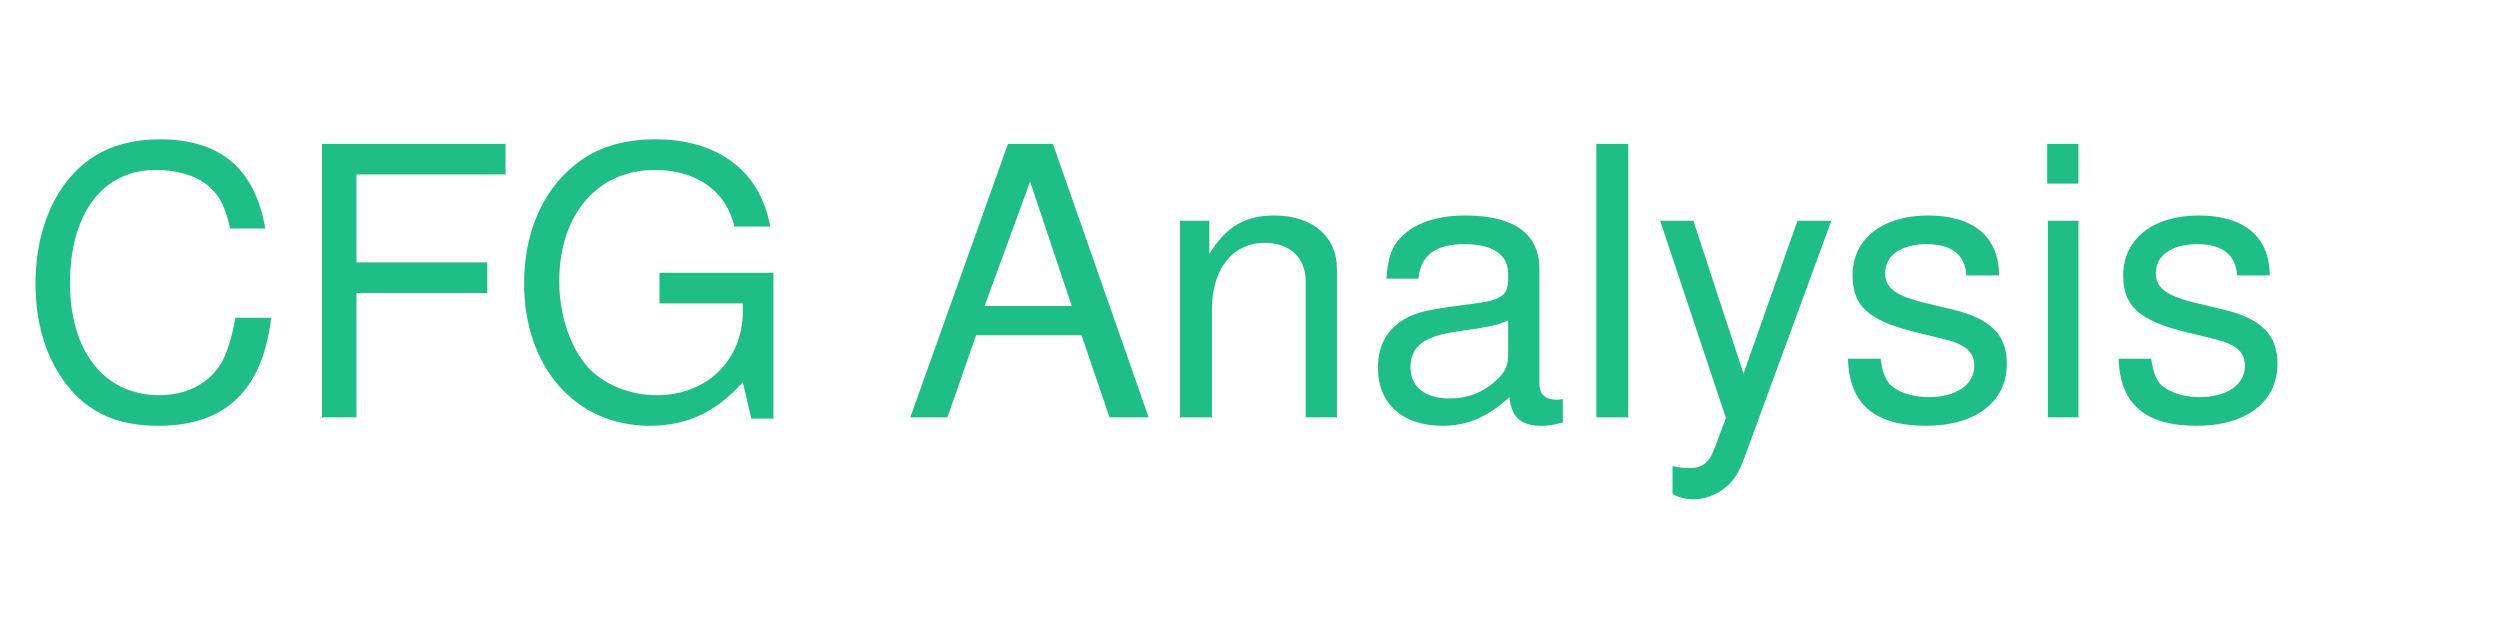
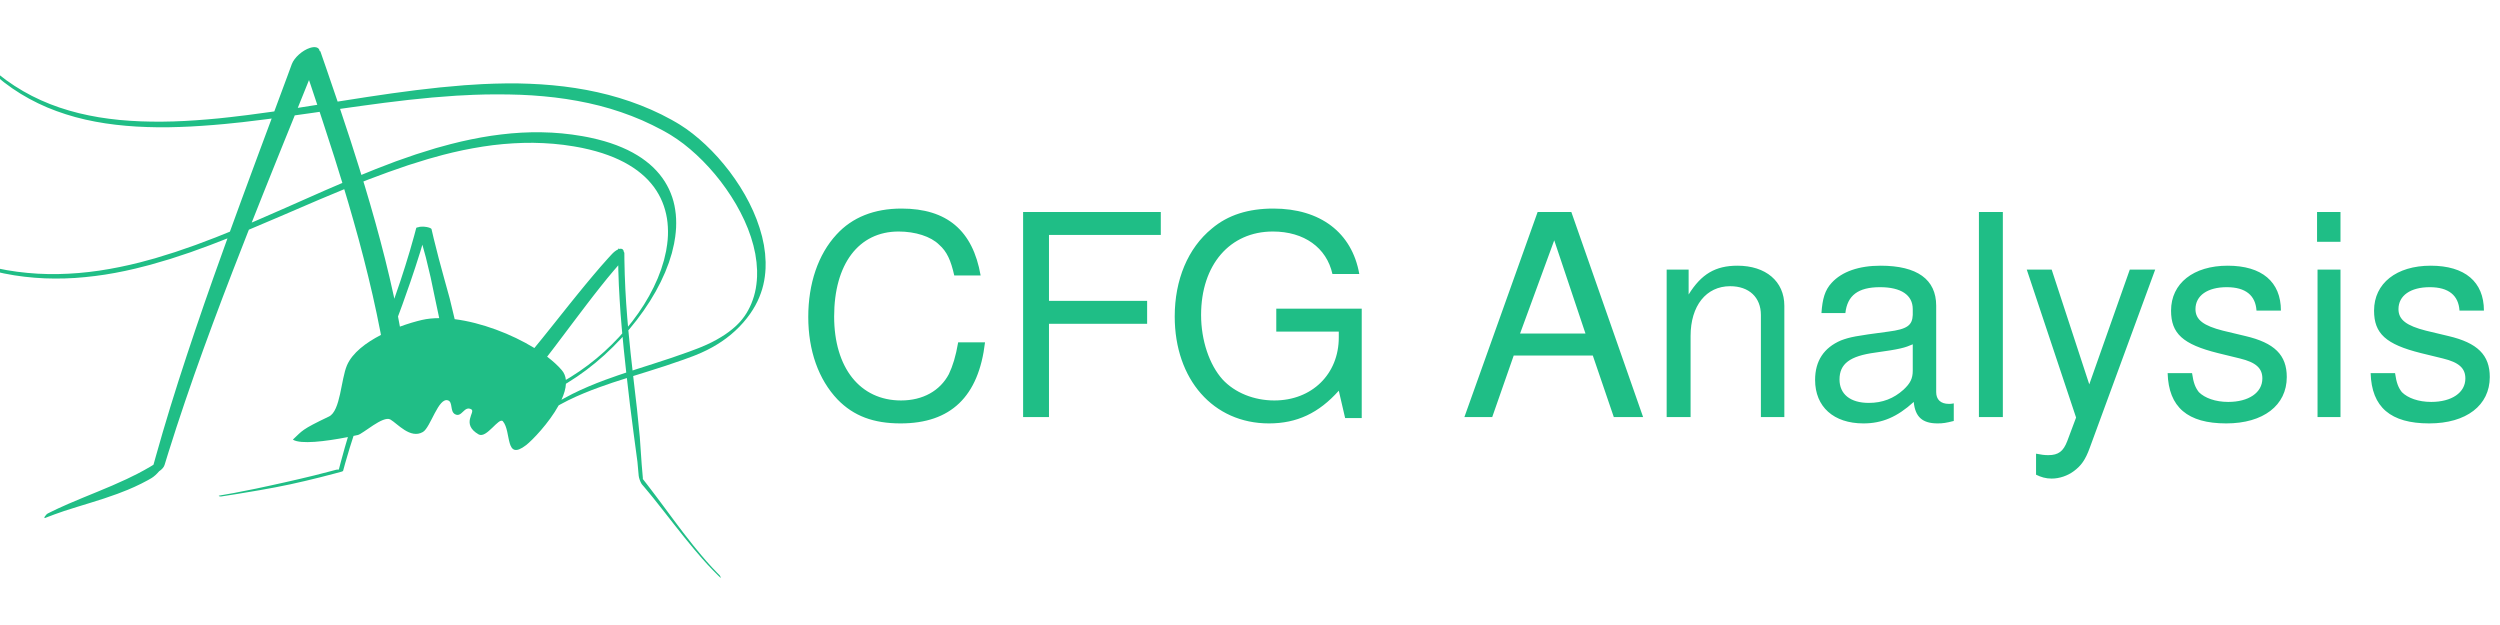
- <svg xmlns="http://www.w3.org/2000/svg" width="100%" height="100%" viewBox="0 0 60 15" version="1.1" xml:space="preserve" style="fill-rule:evenodd;clip-rule:evenodd;stroke-linejoin:round;stroke-miterlimit:2;">
-   <g id="logo-inspee-database">
-     <g>
-       <text x="0.416px" y="10.013px" style="font-family:'Helvetica';font-size:9px;fill:#1fbe86;">CFG Analysis</text>
-     </g>
+ <svg xmlns="http://www.w3.org/2000/svg" version="1.1" x="0" y="0" width="80" height="20" viewBox="0, 0, 80, 20">
+   <g id="Layer_1">
+     <text transform="matrix(1, 0, 0, 1, 53.13, 10.846)">
+       <tspan x="-27.704" y="2.5" font-family="Helvetica" font-size="9" fill="#1FBE86">CFG Analysis</tspan>
+     </text>
+     <path d="M4.912,14.87 L4.977,14.637 L5.207,13.834 L5.451,13.022 L5.708,12.202 L5.976,11.378 L6.253,10.549 L6.537,9.719 L6.828,8.888 L7.273,7.644 L7.279,7.628 L6.723,7.844 L6.086,8.076 L5.447,8.287 L4.808,8.474 L4.328,8.596 L4.008,8.668 L3.687,8.732 L3.365,8.787 L3.044,8.832 L2.722,8.868 L2.4,8.895 L2.077,8.91 L1.754,8.914 L1.43,8.907 L1.106,8.887 L0.781,8.855 L0.456,8.81 L0.131,8.751 L-0.195,8.678 L-0.522,8.59 L-0.849,8.488 L-1.177,8.37 L-1.505,8.235 L-1.834,8.084 L-1.999,8.003 C-2.003,8.001 -1.997,7.988 -1.985,7.975 C-1.974,7.961 -1.961,7.952 -1.957,7.954 L-1.788,8.031 L-1.451,8.173 L-1.115,8.298 L-0.78,8.407 L-0.447,8.501 L-0.113,8.58 L0.219,8.645 L0.551,8.696 L0.881,8.733 L1.211,8.758 L1.541,8.77 L1.869,8.77 L2.197,8.758 L2.525,8.736 L2.852,8.703 L3.178,8.66 L3.504,8.607 L3.829,8.545 L4.153,8.475 L4.477,8.397 L4.963,8.265 L5.608,8.065 L6.252,7.842 L6.895,7.599 L7.357,7.413 L7.723,6.41 L8.024,5.594 L8.323,4.786 L8.62,3.989 L8.693,3.793 L8.496,3.819 L7.751,3.91 L7.198,3.967 L6.833,3.999 L6.47,4.026 L6.111,4.048 L5.755,4.063 L5.402,4.072 L5.052,4.073 L4.707,4.065 L4.366,4.05 L4.029,4.025 L3.696,3.991 L3.369,3.947 L3.046,3.892 L2.728,3.826 L2.415,3.748 L2.108,3.657 L1.807,3.554 L1.511,3.438 L1.222,3.307 L0.939,3.162 L0.662,3.002 L0.393,2.827 L0.13,2.635 L-0.126,2.426 L-0.374,2.201 L-0.615,1.957 L-0.732,1.828 C-0.735,1.825 -0.728,1.812 -0.716,1.799 C-0.704,1.785 -0.692,1.777 -0.689,1.781 L-0.568,1.906 L-0.321,2.142 L-0.067,2.36 L0.195,2.562 L0.463,2.746 L0.739,2.915 L1.021,3.069 L1.309,3.207 L1.603,3.331 L1.904,3.441 L2.21,3.537 L2.522,3.621 L2.84,3.692 L3.162,3.752 L3.49,3.8 L3.822,3.838 L4.159,3.865 L4.501,3.883 L4.847,3.892 L5.196,3.893 L5.55,3.886 L5.907,3.871 L6.268,3.849 L6.632,3.821 L6.999,3.788 L7.368,3.748 L7.928,3.681 L8.682,3.579 L8.778,3.565 L8.912,3.203 L9.199,2.43 L9.339,2.049 C9.419,1.841 9.678,1.61 9.918,1.533 C10.098,1.475 10.216,1.521 10.229,1.635 C10.242,1.633 10.25,1.637 10.253,1.647 L10.448,2.209 L10.804,3.251 L10.984,3.223 L11.759,3.102 L12.535,2.988 L13.311,2.885 L14.085,2.797 L14.856,2.728 L15.431,2.692 L15.812,2.677 L16.191,2.669 L16.568,2.669 L16.941,2.68 L17.311,2.699 L17.679,2.728 L18.044,2.767 L18.406,2.817 L18.764,2.878 L19.119,2.951 L19.471,3.036 L19.818,3.134 L20.161,3.245 L20.5,3.37 L20.835,3.509 L21.165,3.663 L21.489,3.833 L21.65,3.925 L21.753,3.987 L21.96,4.124 L22.167,4.278 L22.373,4.447 L22.577,4.631 L22.778,4.828 L22.974,5.037 L23.163,5.258 L23.346,5.488 L23.519,5.728 L23.683,5.975 L23.836,6.23 L23.976,6.49 L24.102,6.755 L24.213,7.023 L24.308,7.295 L24.386,7.567 L24.445,7.841 L24.483,8.113 L24.5,8.385 L24.498,8.587 L24.489,8.721 L24.474,8.855 L24.453,8.987 L24.425,9.119 L24.39,9.251 L24.347,9.381 L24.297,9.512 L24.239,9.642 L24.171,9.774 L24.093,9.907 L24.003,10.043 L23.901,10.18 L23.786,10.319 L23.66,10.456 L23.526,10.586 L23.387,10.708 L23.244,10.821 L23.097,10.926 L22.944,11.024 L22.785,11.117 L22.619,11.204 L22.445,11.286 L22.263,11.363 L22.167,11.401 C22.167,11.401 22.167,11.401 22.166,11.401 L21.876,11.508 L21.298,11.706 L20.724,11.889 L20.262,12.033 L20.28,12.194 L20.384,13.091 L20.473,13.98 L20.534,14.862 L20.573,15.314 C20.573,15.319 20.569,15.32 20.563,15.319 L20.69,15.481 L20.84,15.677 L20.992,15.878 L21.224,16.188 L21.539,16.613 L21.862,17.042 L22.191,17.462 L22.442,17.767 L22.61,17.963 L22.78,18.151 L22.951,18.331 L23.037,18.418 C23.043,18.424 23.053,18.446 23.059,18.466 C23.064,18.486 23.063,18.496 23.057,18.49 L22.972,18.409 L22.804,18.239 L22.636,18.061 L22.47,17.876 L22.223,17.589 L21.898,17.193 L21.582,16.795 L21.273,16.4 L21.046,16.113 L20.899,15.928 L20.754,15.751 L20.613,15.582 L20.543,15.501 C20.512,15.463 20.47,15.366 20.449,15.283 C20.445,15.264 20.442,15.248 20.44,15.234 C20.44,15.234 20.439,15.233 20.439,15.232 L20.398,14.779 L20.275,13.859 L20.159,12.953 L20.06,12.097 L19.609,12.242 L19.205,12.383 L18.94,12.481 L18.681,12.585 L18.426,12.695 L18.177,12.813 L17.934,12.94 L17.877,12.972 C17.564,13.541 17.028,14.095 16.835,14.244 C16.147,14.774 16.374,13.807 16.092,13.481 C15.966,13.336 15.568,14.046 15.316,13.901 C14.742,13.569 15.227,13.182 15.084,13.1 C14.85,12.964 14.781,13.382 14.556,13.252 C14.397,13.16 14.494,12.872 14.341,12.814 C14.03,12.694 13.78,13.681 13.532,13.824 C13.131,14.056 12.721,13.557 12.492,13.424 C12.26,13.29 11.612,13.885 11.451,13.92 C11.405,13.93 11.359,13.94 11.313,13.949 L11.19,14.335 L11.046,14.823 L10.979,15.068 C10.978,15.072 10.974,15.075 10.967,15.077 C10.964,15.081 10.957,15.085 10.945,15.089 L10.71,15.153 L10.239,15.275 L9.767,15.39 L9.29,15.498 L8.805,15.596 L8.311,15.686 L7.573,15.81 L7.083,15.886 C7.063,15.889 7.031,15.886 7.013,15.879 C6.994,15.871 6.995,15.863 7.015,15.859 L7.485,15.776 L8.183,15.638 L8.643,15.539 L9.109,15.436 L9.58,15.328 L10.052,15.215 L10.522,15.094 L10.757,15.032 C10.778,15.026 10.81,15.024 10.842,15.027 L10.9,14.807 L11.035,14.317 L11.133,13.986 C10.386,14.131 9.631,14.219 9.379,14.073 L9.379,14.06 C9.684,13.778 9.631,13.755 10.526,13.329 C10.898,13.151 10.91,12.137 11.104,11.688 C11.277,11.289 11.713,10.963 12.19,10.718 L12.175,10.633 L12.055,10.04 L11.925,9.446 L11.785,8.854 L11.637,8.262 L11.481,7.671 L11.317,7.082 L11.148,6.495 L11.016,6.054 L10.215,6.388 L8.947,6.933 L7.995,7.337 L7.965,7.349 L7.934,7.426 L7.445,8.68 L7.124,9.518 L6.81,10.355 L6.504,11.19 L6.207,12.022 L5.922,12.848 L5.649,13.666 L5.39,14.477 L5.266,14.879 C5.246,14.948 5.175,15.028 5.093,15.08 C5.017,15.169 4.929,15.25 4.85,15.298 L4.737,15.363 L4.521,15.476 L4.305,15.579 L4.087,15.674 L3.762,15.801 L3.329,15.952 L2.896,16.089 L2.469,16.22 L2.05,16.353 L1.745,16.46 L1.546,16.535 L1.447,16.574 C1.417,16.588 1.411,16.567 1.435,16.527 C1.459,16.487 1.503,16.443 1.533,16.429 L1.64,16.376 L1.858,16.271 L2.195,16.12 L2.655,15.926 L3.123,15.734 L3.591,15.538 L4.054,15.33 L4.392,15.164 L4.609,15.048 L4.821,14.927 z M19.923,10.779 L19.88,10.828 L19.612,11.104 L19.335,11.367 L19.049,11.614 L18.757,11.844 L18.46,12.056 L18.159,12.25 L18.11,12.279 C18.102,12.44 18.048,12.616 17.967,12.794 L18.06,12.741 L18.312,12.608 L18.569,12.484 L18.83,12.369 L19.095,12.26 L19.365,12.157 L19.775,12.011 L20.04,11.922 L19.959,11.16 z M19.784,8.49 C19.771,8.507 19.758,8.523 19.744,8.538 L19.635,8.664 L19.426,8.914 L19.215,9.177 L18.996,9.455 L18.772,9.746 L18.542,10.049 L18.306,10.361 L18.065,10.681 L17.695,11.171 L17.508,11.414 C17.692,11.553 17.85,11.697 17.974,11.841 C18.054,11.932 18.095,12.04 18.108,12.157 C18.111,12.155 18.114,12.153 18.117,12.151 L18.261,12.065 L18.546,11.879 L18.823,11.68 L19.089,11.469 L19.343,11.248 L19.585,11.018 L19.814,10.781 L19.912,10.669 L19.895,10.484 L19.858,10.032 L19.828,9.577 L19.803,9.12 L19.787,8.66 z M20.242,11.856 L20.333,11.825 L20.901,11.643 L21.476,11.455 L22.056,11.252 L22.347,11.142 L22.438,11.105 L22.613,11.03 L22.778,10.951 L22.933,10.869 L23.076,10.785 L23.208,10.701 L23.327,10.616 L23.434,10.532 L23.527,10.452 L23.609,10.373 L23.683,10.296 L23.751,10.215 L23.817,10.128 L23.88,10.034 L23.939,9.933 L23.994,9.826 L24.044,9.714 L24.088,9.598 L24.127,9.479 L24.159,9.357 L24.185,9.233 L24.204,9.107 L24.218,8.979 L24.226,8.85 L24.227,8.654 L24.208,8.389 L24.169,8.121 L24.109,7.853 L24.03,7.584 L23.934,7.317 L23.821,7.052 L23.693,6.791 L23.552,6.534 L23.398,6.283 L23.233,6.038 L23.059,5.801 L22.876,5.573 L22.685,5.355 L22.489,5.148 L22.288,4.954 L22.083,4.772 L21.877,4.605 L21.669,4.454 L21.462,4.319 L21.359,4.258 L21.199,4.168 L20.873,4.001 L20.544,3.848 L20.209,3.711 L19.871,3.588 L19.528,3.478 L19.181,3.382 L18.83,3.299 L18.475,3.228 L18.117,3.168 L17.756,3.119 L17.392,3.081 L17.025,3.052 L16.656,3.033 L16.284,3.023 L15.911,3.02 L15.537,3.023 L15.161,3.034 L14.595,3.062 L13.834,3.12 L13.07,3.197 L12.304,3.289 L11.536,3.392 L10.882,3.484 L11.216,4.493 L11.492,5.362 L11.564,5.597 L12.024,5.41 L12.668,5.163 L13.308,4.94 L13.95,4.74 L14.431,4.609 L14.753,4.53 L15.074,4.46 L15.395,4.398 L15.717,4.345 L16.039,4.302 L16.362,4.268 L16.685,4.245 L17.008,4.233 L17.331,4.233 L17.654,4.244 L17.978,4.268 L18.302,4.305 L18.626,4.355 L18.789,4.385 L18.904,4.409 L19.125,4.46 L19.337,4.517 L19.537,4.579 L19.728,4.647 L19.908,4.72 L20.079,4.797 L20.24,4.88 L20.391,4.967 L20.533,5.058 L20.665,5.154 L20.789,5.254 L20.903,5.357 L21.008,5.465 L21.105,5.576 L21.193,5.691 L21.273,5.809 L21.344,5.93 L21.408,6.054 L21.463,6.181 L21.511,6.311 L21.551,6.443 L21.583,6.578 L21.607,6.715 L21.625,6.855 L21.635,6.996 L21.638,7.139 L21.635,7.284 L21.624,7.43 L21.607,7.578 L21.57,7.801 L21.499,8.102 L21.403,8.407 L21.284,8.714 L21.143,9.021 L20.981,9.33 L20.798,9.637 L20.595,9.942 L20.373,10.244 L20.134,10.54 L20.107,10.57 L20.112,10.617 L20.179,11.295 z M22.347,11.142 L22.347,11.142 L22.348,11.141 z M13.39,7.27 C13.426,7.255 13.491,7.249 13.569,7.254 C13.692,7.262 13.799,7.298 13.809,7.333 L13.881,7.641 L14.039,8.267 L14.212,8.905 L14.39,9.549 L14.546,10.197 L14.549,10.213 C15.402,10.321 16.366,10.686 17.1,11.137 L17.357,10.822 L17.736,10.349 L17.987,10.034 L18.236,9.722 L18.484,9.415 L18.729,9.115 L18.973,8.823 L19.214,8.54 L19.45,8.274 L19.56,8.154 C19.635,8.069 19.712,8.01 19.779,7.981 L19.779,7.964 C19.779,7.953 19.796,7.955 19.822,7.965 C19.881,7.95 19.927,7.964 19.95,8.011 C19.957,8.026 19.961,8.043 19.963,8.062 C19.973,8.073 19.979,8.082 19.979,8.088 L19.981,8.322 L19.992,8.786 L20.011,9.248 L20.038,9.707 L20.072,10.163 L20.097,10.453 L20.235,10.282 L20.428,10.019 L20.607,9.749 L20.771,9.472 L20.919,9.189 L21.049,8.902 L21.159,8.613 L21.248,8.324 L21.315,8.034 L21.349,7.819 L21.365,7.676 L21.374,7.535 L21.376,7.395 L21.371,7.256 L21.36,7.119 L21.342,6.984 L21.316,6.85 L21.283,6.719 L21.243,6.59 L21.195,6.463 L21.14,6.339 L21.076,6.217 L21.005,6.099 L20.925,5.983 L20.836,5.871 L20.74,5.762 L20.634,5.657 L20.519,5.556 L20.396,5.458 L20.263,5.365 L20.121,5.276 L19.97,5.191 L19.809,5.111 L19.638,5.035 L19.457,4.965 L19.267,4.899 L19.066,4.839 L18.855,4.784 L18.633,4.734 L18.518,4.712 L18.356,4.683 L18.031,4.635 L17.707,4.601 L17.384,4.58 L17.06,4.57 L16.738,4.573 L16.416,4.587 L16.095,4.611 L15.774,4.645 L15.454,4.69 L15.134,4.744 L14.814,4.806 L14.495,4.877 L14.176,4.956 L13.699,5.088 L13.063,5.286 L12.427,5.507 L11.795,5.742 L11.629,5.808 L11.671,5.944 L11.844,6.528 L12.011,7.114 L12.171,7.702 L12.323,8.29 L12.466,8.88 L12.6,9.471 L12.618,9.56 L12.812,8.995 L12.968,8.512 L13.116,8.027 L13.254,7.542 L13.319,7.298 C13.323,7.284 13.35,7.274 13.39,7.27 z M13.516,7.831 L13.446,8.065 L13.291,8.549 L13.129,9.032 L12.874,9.755 L12.736,10.128 L12.797,10.452 C13.059,10.355 13.306,10.284 13.499,10.239 C13.67,10.199 13.857,10.181 14.055,10.18 L14.051,10.161 L13.914,9.515 L13.78,8.874 L13.628,8.239 z M8.055,7.122 L8.178,7.07 L9.139,6.65 L10.42,6.084 L10.956,5.854 L10.702,5.036 L10.328,3.881 L10.228,3.579 L10.008,3.611 L9.432,3.692 L9.415,3.735 L9.088,4.541 L8.759,5.357 L8.429,6.18 z M18.518,4.712 L18.518,4.712 L18.518,4.712 z M21.359,4.258 L21.359,4.258 L21.359,4.258 z M9.736,2.939 L9.529,3.452 L10.153,3.354 L9.948,2.738 L9.888,2.562 z" fill="#20BE86" id="Layer_1" />
  </g>
</svg>
